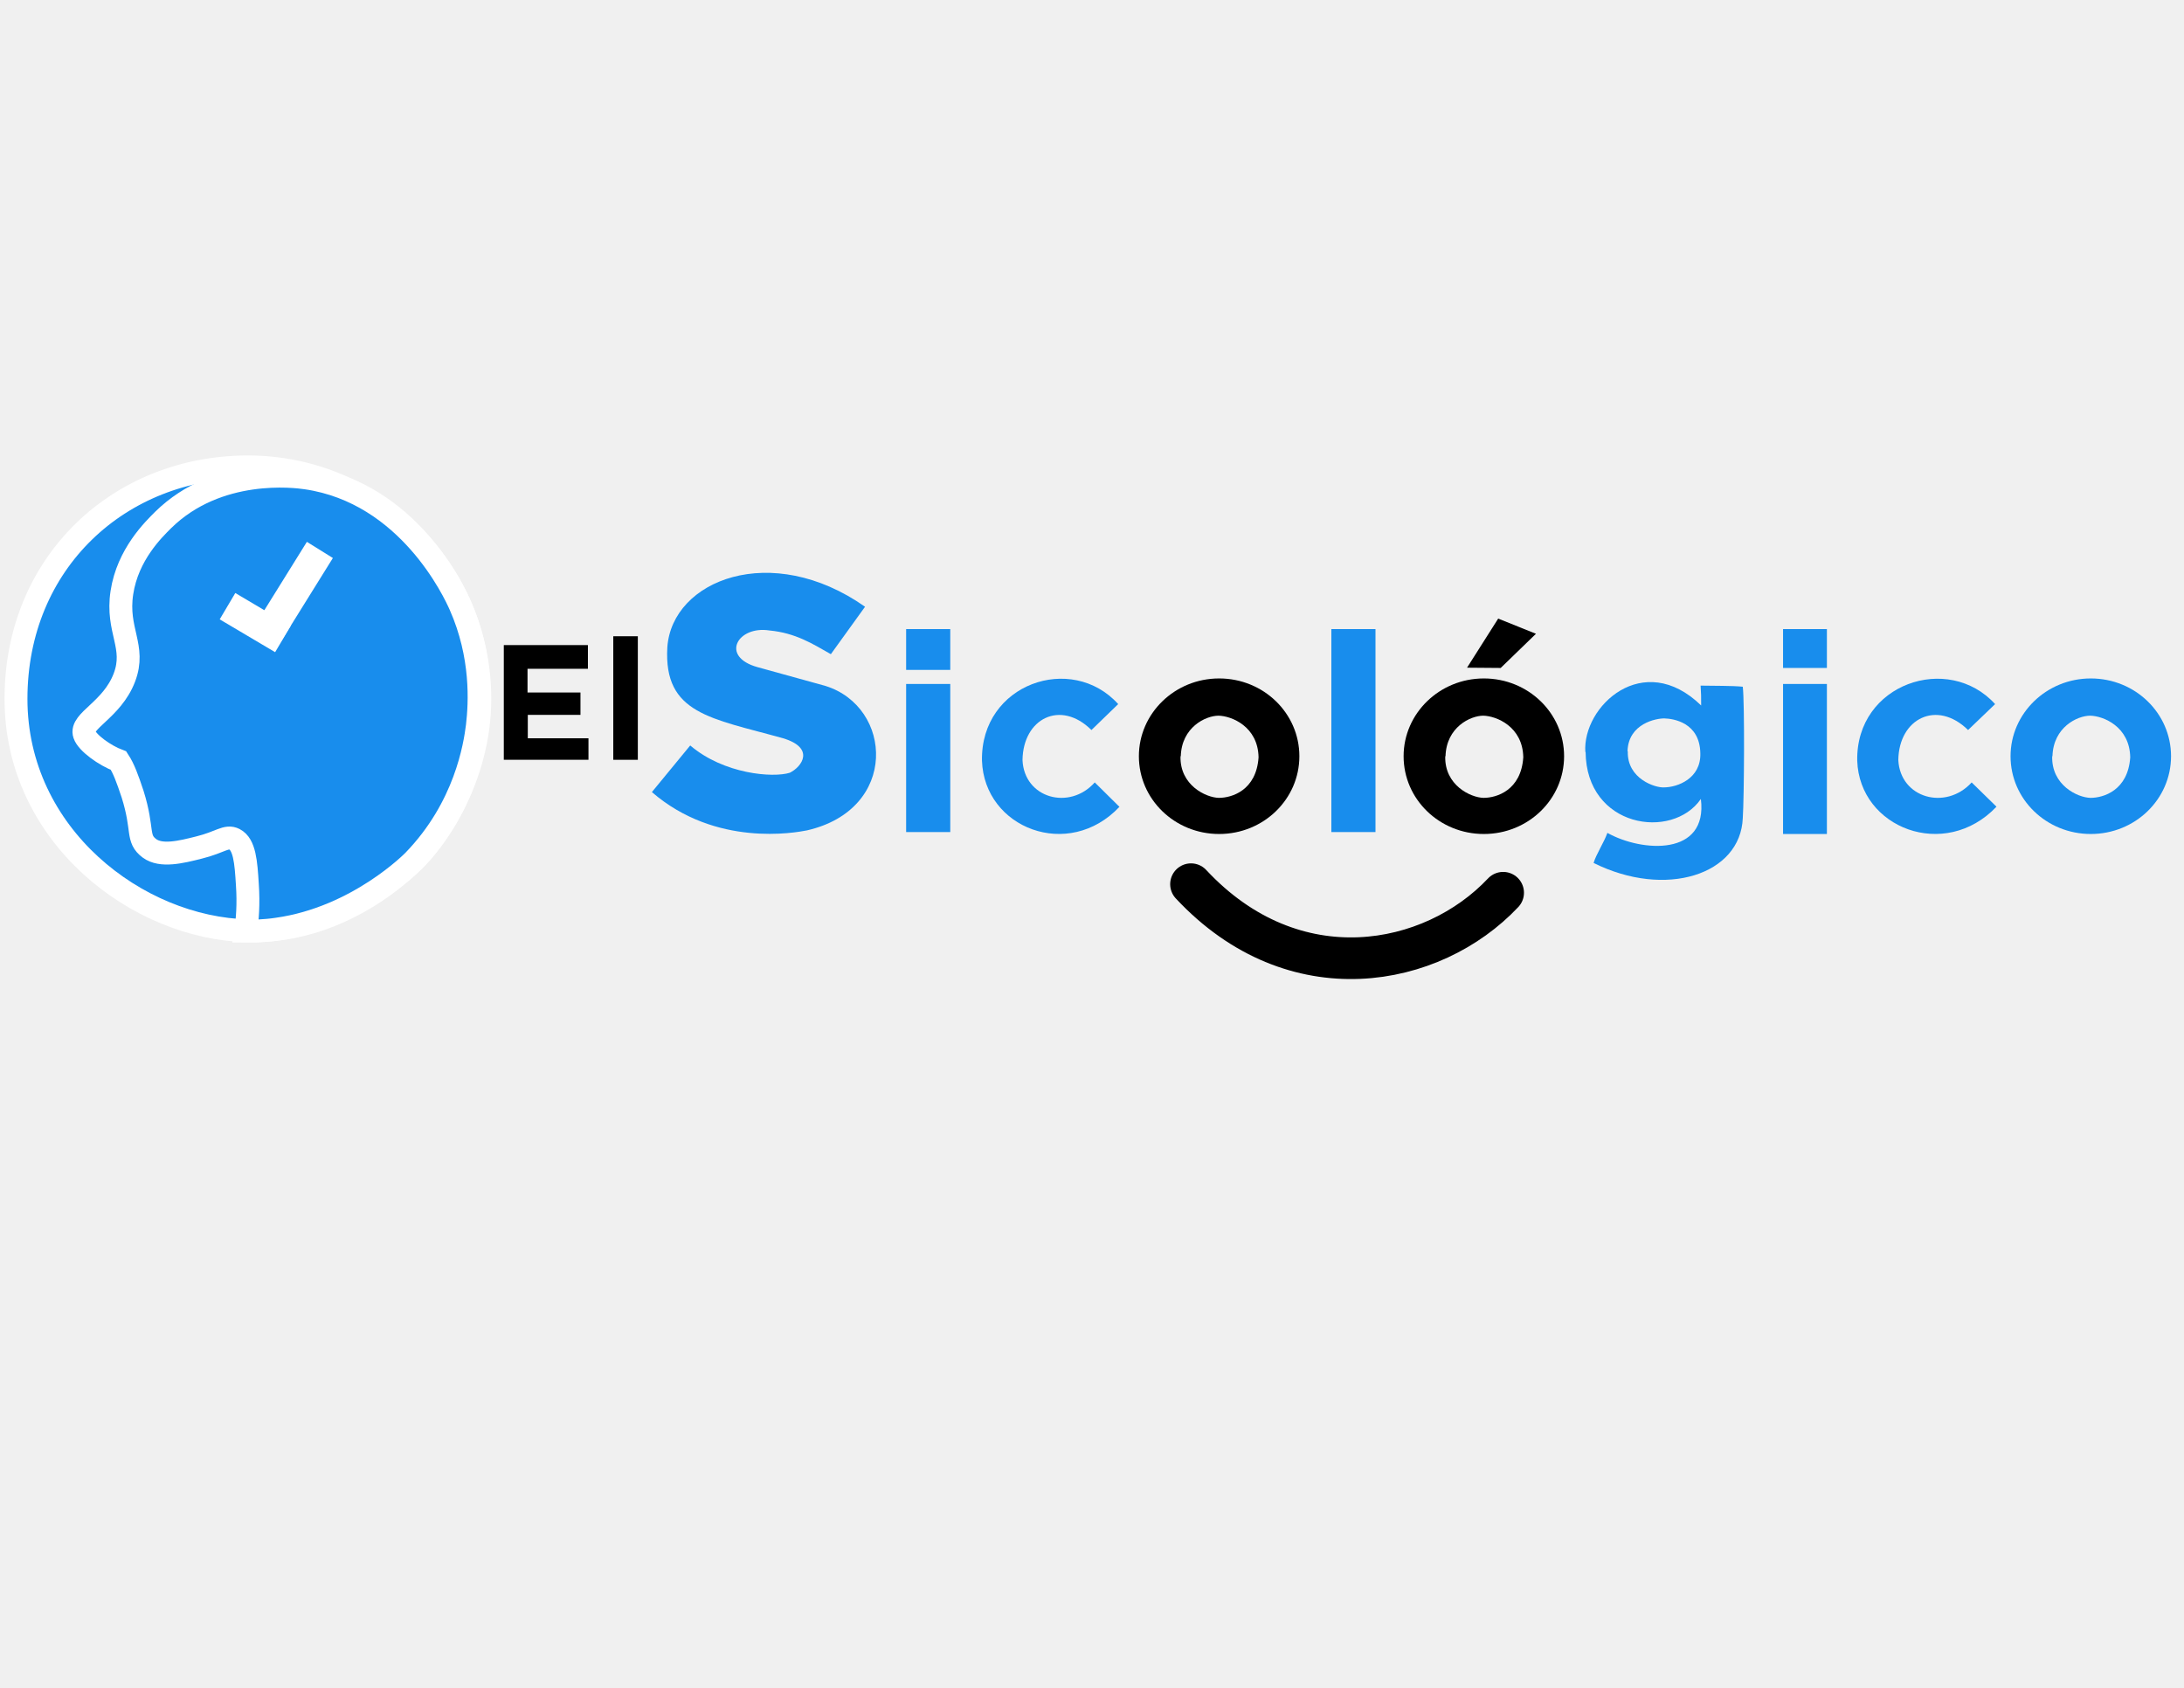
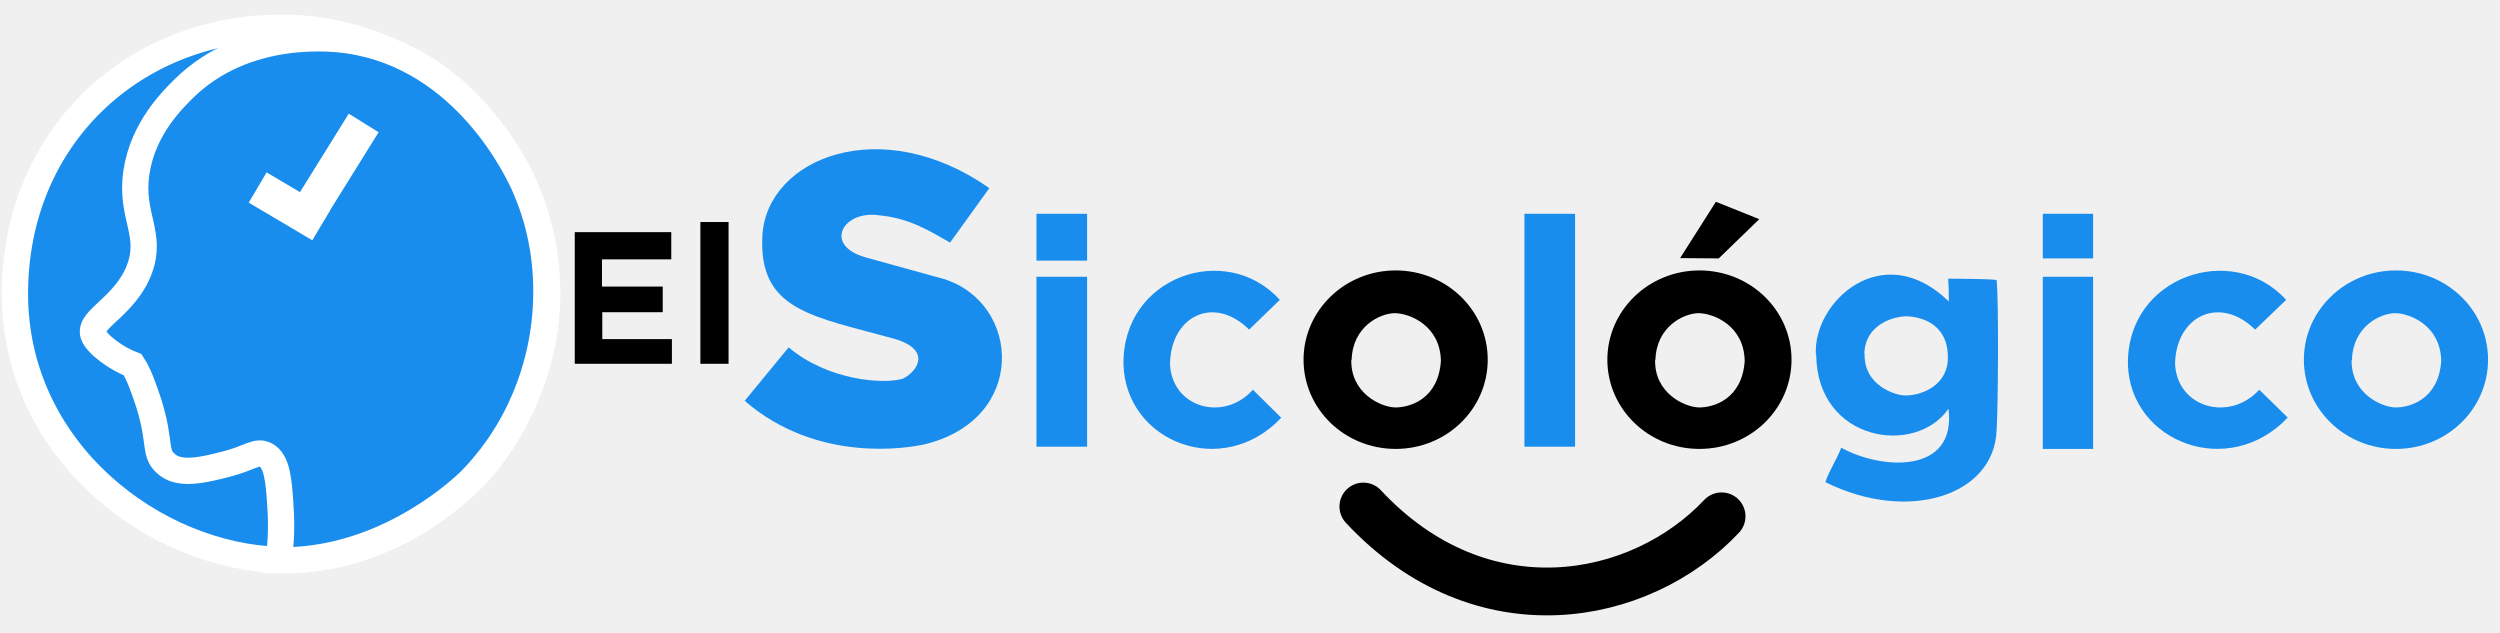
- <svg xmlns="http://www.w3.org/2000/svg" id="Capa_1" data-name="Capa 1" version="1.1" viewBox="0 0 792 612">
+ <svg xmlns="http://www.w3.org/2000/svg" id="Capa_1" data-name="Capa 1" version="1.1" viewBox="0 0 790 200">
  <defs>
    <style>
      .cls-1, .cls-2 {
        fill: #188ded;
      }

      .cls-1, .cls-3 {
        fill-rule: evenodd;
        stroke-width: 0px;
      }

      .cls-4 {
        font-size: 60px;
      }

      .cls-4, .cls-5, .cls-6, .cls-7, .cls-8 {
        isolation: isolate;
      }

      .cls-4, .cls-6, .cls-7, .cls-8 {
        font-family: Gotham-Bold, Gotham;
        font-weight: 700;
      }

      .cls-4, .cls-7 {
        fill: #1d1d1b;
      }

      .cls-9 {
        fill: #0d80c4;
        stroke: #7cb92b;
      }

      .cls-9, .cls-2, .cls-10, .cls-11, .cls-12 {
        stroke-miterlimit: 10;
      }

      .cls-9, .cls-10, .cls-12 {
        stroke-width: 20px;
      }

      .cls-2 {
        stroke-width: 8.3px;
      }

      .cls-2, .cls-10, .cls-11, .cls-12 {
        stroke: #fff;
      }

+       .cls-13 {
+         stroke-width: 15.1px;
+       }
+ 
+       .cls-13, .cls-10, .cls-11, .cls-14, .cls-12 {
+         fill: none;
+       }
+ 
+       .cls-13, .cls-14 {
+         stroke: #000;
+         stroke-linecap: round;
+         stroke-miterlimit: 8;
+       }
+ 
      .cls-6, .cls-7 {
        font-size: 100px;
      }

      .cls-6, .cls-8 {
        fill: #2e77bc;
      }

-       .cls-10, .cls-13, .cls-11, .cls-12, .cls-14 {
-         fill: none;
-       }
- 
      .cls-10, .cls-15 {
        display: none;
-       }
- 
-       .cls-13 {
-         stroke-width: 14px;
-       }
- 
-       .cls-13, .cls-14 {
-         stroke: #000;
-         stroke-linecap: round;
-         stroke-miterlimit: 8;
-       }
- 
-       .cls-3 {
-         fill: #000;
      }

      .cls-11 {
        stroke-width: 11.1px;
      }

      .cls-14 {
-         stroke-width: 15.1px;
+         stroke-width: 14px;
+       }
+ 
+       .cls-3 {
+         fill: #000;
      }

      .cls-8 {
        font-size: 130px;
      }
    </style>
  </defs>
-   <g id="Capa_1-2" data-name="Capa 1" class="cls-15">
+   <g id="Capa_1-2" data-name="Capa 1-2" class="cls-15" transform="matrix(1, 0, 0, 1, -1.077465, -160.5423)">
    <g class="cls-5">
-       <text class="cls-8" transform="translate(237.8 298.7)">
-         <tspan x="0" y="0">S</tspan>
-       </text>
-       <text class="cls-6" transform="translate(322.6 298.7)">
-         <tspan x="0" y="0">ic</tspan>
-       </text>
-       <text class="cls-7" transform="translate(409.5 298.7)">
-         <tspan x="0" y="0">o</tspan>
-       </text>
-       <text class="cls-6" transform="translate(475.1 298.7)">
-         <tspan x="0" y="0">l</tspan>
-       </text>
-       <text class="cls-7" transform="translate(505.1 298.7)">
-         <tspan x="0" y="0">ó</tspan>
-       </text>
-       <text class="cls-6" transform="translate(570.7 298.7)">
-         <tspan x="0" y="0">gico</tspan>
-       </text>
+       <g class="cls-5">
+         <text class="cls-8" transform="translate(237.8 298.7)" style="white-space: pre;">
+           <tspan x="0" y="0">S</tspan>
+         </text>
+       </g>
+       <g class="cls-5">
+         <text class="cls-6" transform="translate(322.6 298.7)" style="white-space: pre;">
+           <tspan x="0" y="0">ic</tspan>
+         </text>
+       </g>
+       <g class="cls-5">
+         <text class="cls-7" transform="translate(409.5 298.7)" style="white-space: pre;">
+           <tspan x="0" y="0">o</tspan>
+         </text>
+       </g>
+       <g class="cls-5">
+         <text class="cls-6" transform="translate(475.1 298.7)" style="white-space: pre;">
+           <tspan x="0" y="0">l</tspan>
+         </text>
+       </g>
+       <g class="cls-5">
+         <text class="cls-7" transform="translate(505.1 298.7)" style="white-space: pre;">
+           <tspan x="0" y="0">ó</tspan>
+         </text>
+       </g>
+       <g class="cls-5">
+         <text class="cls-6" transform="translate(570.7 298.7)" style="white-space: pre;">
+           <tspan x="0" y="0">gico</tspan>
+         </text>
+       </g>
    </g>
-     <path class="cls-13" d="M432.3,316.9c29.8,35.5,83.3,34.9,112.5,3.2" />
+     <path class="cls-14" d="M432.3,316.9c29.8,35.5,83.3,34.9,112.5,3.2" />
  </g>
-   <g id="Capa_2" data-name="Capa 2" class="cls-15">
+   <g id="Capa_2" data-name="Capa 2" class="cls-15" transform="matrix(1, 0, 0, 1, -1.077465, -160.5423)">
    <g class="cls-5">
-       <text class="cls-4" transform="translate(180 276.7)">
-         <tspan x="0" y="0">El</tspan>
-       </text>
+       <g class="cls-5">
+         <text class="cls-4" transform="translate(180 276.7)" style="white-space: pre;">
+           <tspan x="0" y="0">El</tspan>
+         </text>
+       </g>
    </g>
  </g>
-   <g id="Capa_3" data-name="Capa 3">
+   <g id="Capa_3" data-name="Capa 3" transform="matrix(1, 0, 0, 1, -1.077465, -160.5423)">
    <g class="cls-15">
      <path class="cls-9" d="M289,71" />
      <path class="cls-12" d="M396,306" />
      <path class="cls-12" d="M360.1,248" />
    </g>
    <path class="cls-2" d="M174,253.4c0,29.8-17,51-20.8,55.4-2.3,2.6-26.6,29.5-63.3,28.7-40-.9-84.1-34.4-84.1-84.1s37.7-84.1,84.1-84.1,84.1,37.7,84.1,84.1Z" />
-     <path class="cls-2" d="M111.1,173.3c-4-.6-32.1-4.2-51.9,15.2-3.4,3.4-12.9,12.5-15,26.4-2.1,13.8,5.2,19.5.9,30.8-4.5,11.8-16.2,15.7-14.5,20.6,1,3,7.3,7.6,12.4,9.5,1.9,2.9,3.2,6.5,5.1,12.2,4.1,13.1,1.3,16,6.1,19.6,4.2,3.1,11.3,1.4,18-.3,7.7-1.9,9.9-4.5,12.8-3,3.7,1.9,4.2,8.2,4.7,16.4.5,7.1,0,13-.6,16.9.7,0,1.5,0,2.3,0,0,0,4.5,0,9.1-.7,29.4-4.1,49.5-24.8,49.5-24.8,18.8-19.4,22.2-41.7,23.1-48.8,1-8.5,1.9-25.5-6.2-43.8-2.1-4.8-18.8-40.8-55.8-46.2h0Z" />
+     <path class="cls-2" d="M111.1,173.3c-4-.6-32.1-4.2-51.9,15.2-3.4,3.4-12.9,12.5-15,26.4-2.1,13.8,5.2,19.5.9,30.8-4.5,11.8-16.2,15.7-14.5,20.6,1,3,7.3,7.6,12.4,9.5,1.9,2.9,3.2,6.5,5.1,12.2,4.1,13.1,1.3,16,6.1,19.6,4.2,3.1,11.3,1.4,18-.3,7.7-1.9,9.9-4.5,12.8-3,3.7,1.9,4.2,8.2,4.7,16.4.5,7.1,0,13-.6,16.9h2.3s4.5,0,9.1-.7c29.4-4.1,49.5-24.8,49.5-24.8,18.8-19.4,22.2-41.7,23.1-48.8,1-8.5,1.9-25.5-6.2-43.8-2.1-4.8-18.8-40.8-55.8-46.2h0Z" />
    <path class="cls-10" d="M387.9,216.3" />
    <line class="cls-11" x1="96.9" y1="230.1" x2="116" y2="199.4" />
    <line class="cls-11" x1="82.5" y1="219.8" x2="102.6" y2="231.7" />
    <path class="cls-10" d="M360.1,216" />
  </g>
-   <g>
+   <g transform="matrix(1, 0, 0, 1, -1.077465, -160.5423)">
    <path class="cls-1" d="M236.4,287.2l13.9-16.9c12.2,10.4,30,11.8,36.1,9.9,4.5-2.2,9.2-9-2.4-12.5-26.1-7.3-43.4-8.8-42-33,1.7-24.4,37.7-38.6,71.7-14.7l-12.4,17.2c-6.7-3.8-12.8-7.7-22.3-8.6-11.5-1.8-18,9.5-4.3,13.3l24.6,6.8c24.5,7.6,26.7,44.8-6.7,52.4-4.1.8-33,6.2-56.2-13.9h0Z" />
    <polygon class="cls-1" points="328.6 228.1 344.6 228.1 344.6 242.9 328.6 242.9 328.6 228.1 328.6 228.1" />
    <polygon class="cls-1" points="328.6 248 344.6 248 344.6 301.7 328.6 301.7 328.6 248 328.6 248" />
-     <path class="cls-1" d="M406,292.5c-18.5,19.7-49.1,7.8-49.9-16.7-.5-27.9,32.5-39.2,49.4-20.5l-9.7,9.4c-11.2-11.1-24.8-4.2-25,10.9.6,13.8,17,18.4,26.2,8.1l8.9,8.8h0Z" />
+     <path class="cls-1" d="M406,292.5c-18.5,19.7-49.1,7.8-49.9-16.7-.5-27.9,32.5-39.2,49.4-20.5l-9.7,9.4c-11.2-11.1-24.8-4.2-25,10.9.6,13.8,17,18.4,26.2,8.1l8.9,8.8h.1Z" />
    <path class="cls-3" d="M413,274.2c0-15.5,13-28.2,29.1-28.2s29.1,12.6,29.1,28.2-13,28.2-29.1,28.2-29.1-12.6-29.1-28.2h0ZM428.1,274.2c-.3,10.5,9.2,15,13.9,15.1,4.7,0,13.6-2.7,14.4-14.7-.2-11.2-9.8-15-14.5-15.1-4.7,0-13.4,4.2-13.7,14.7h0Z" />
    <polygon class="cls-1" points="482.8 228.1 498.8 228.1 498.8 301.7 482.8 301.7 482.8 228.1 482.8 228.1" />
-     <path class="cls-3" d="M509,274.2c0-15.5,13-28.2,29.1-28.2s29.1,12.6,29.1,28.2-13,28.2-29.1,28.2-29.1-12.6-29.1-28.2h0ZM524.1,274.2c-.3,10.5,9.2,15,13.9,15.1,4.7,0,13.6-2.7,14.4-14.7-.2-11.2-9.8-15-14.5-15.1-4.7,0-13.4,4.2-13.7,14.7h0Z" />
-     <path class="cls-1" d="M729.1,274.2c0-15.5,13-28.2,29.1-28.2s29.1,12.6,29.1,28.2-13,28.2-29.1,28.2-29.1-12.6-29.1-28.2h0ZM744.2,274.2c-.3,10.5,9.2,15,13.9,15.1,4.7,0,13.6-2.7,14.4-14.7-.2-11.2-9.8-15-14.5-15.1-4.7,0-13.4,4.2-13.7,14.7h0Z" />
+     <path class="cls-3" d="M509,274.2c0-15.5,13-28.2,29.1-28.2s29.1,12.6,29.1,28.2-13,28.2-29.1,28.2-29.1-12.6-29.1-28.2h0ZM524.1,274.2c-.3,10.5,9.2,15,13.9,15.1,4.7,0,13.6-2.7,14.4-14.7-.2-11.2-9.8-15-14.5-15.1-4.7,0-13.4,4.2-13.7,14.7h-.1Z" />
+     <path class="cls-1" d="M729.1,274.2c0-15.5,13-28.2,29.1-28.2s29.1,12.6,29.1,28.2-13,28.2-29.1,28.2-29.1-12.6-29.1-28.2h0ZM744.2,274.2c-.3,10.5,9.2,15,13.9,15.1,4.7,0,13.6-2.7,14.4-14.7-.2-11.2-9.8-15-14.5-15.1-4.7,0-13.4,4.2-13.7,14.7h-.1Z" />
    <polygon class="cls-1" points="646.6 228.1 662.5 228.1 662.5 242.2 646.6 242.2 646.6 228.1 646.6 228.1" />
    <polygon class="cls-1" points="646.6 248 662.5 248 662.5 302.4 646.6 302.4 646.6 248 646.6 248" />
    <path class="cls-1" d="M724,292.5c-18.7,19.7-49.7,7.8-50.5-16.7-.5-27.9,33-39.2,50-20.5l-9.8,9.4c-11.3-11.1-25.1-4.2-25.3,10.9.7,13.8,17.2,18.4,26.6,8.1l9,8.8h0Z" />
-     <path class="cls-1" d="M574.9,272.7c-1.1-16.6,21-37.3,42-16.9,0-3.8,0-3.9-.2-7.2,4.7.1,11.4,0,15.3.4.7,5.9.5,40.3,0,47.6-.8,20.6-28,29.3-54.1,16.3.9-3.1,3.8-7.5,5-10.9,12.5,7,36.5,8.6,33.9-12.3-10.4,15.1-41.6,10.4-41.8-17.1h0ZM590.3,272.4c-.3,10.1,10.1,13.3,13.1,13.1,4.9,0,13.5-3.2,13.2-12.4-.2-11.2-9.9-12.5-12.9-12.6-3-.1-13.2,1.8-13.5,11.9h0Z" />
+     <path class="cls-1" d="M574.9,272.7c-1.1-16.6,21-37.3,42-16.9,0-3.8,0-3.9-.2-7.2,4.7.1,11.4,0,15.3.4.7,5.9.5,40.3,0,47.6-.8,20.6-28,29.3-54.1,16.3.9-3.1,3.8-7.5,5-10.9,12.5,7,36.5,8.6,33.9-12.3-10.4,15.1-41.6,10.4-41.8-17.1h-.1ZM590.3,272.4c-.3,10.1,10.1,13.3,13.1,13.1,4.9,0,13.5-3.2,13.2-12.4-.2-11.2-9.9-12.5-12.9-12.6s-13.2,1.8-13.5,11.9h.1Z" />
    <polygon class="cls-3" points="543.3 224.3 557 229.8 544.2 242.2 532 242.1 543.3 224.3 543.3 224.3 543.3 224.3" />
    <polygon class="cls-3" points="222.4 230.7 231.3 230.7 231.3 275.5 222.4 275.5 222.4 230.7 222.4 230.7" />
-     <path class="cls-3" d="M182.7,233.9h30.5c0,2.7,0,4.3,0,8.6h-21.9c0,4,0,5.6,0,8.6h19.2c0,3.7,0,4.8,0,8.1h-19.1c0,2.7,0,4.7,0,8.5h22c0,2.6,0,6.2,0,7.8h-30.7v-41.6h0Z" />
-     <path class="cls-14" d="M431.9,320.6c37.4,40.1,87.6,30.3,113.2,3.1" />
+     <path class="cls-3" d="M182.7,233.9h30.5v8.6h-21.9v8.6h19.2v8.1h-19.1v8.5h22v7.8h-30.7v-41.6h0Z" />
+     <path class="cls-13" d="M431.9,320.6c37.4,40.1,87.6,30.3,113.2,3.1" />
  </g>
</svg>
